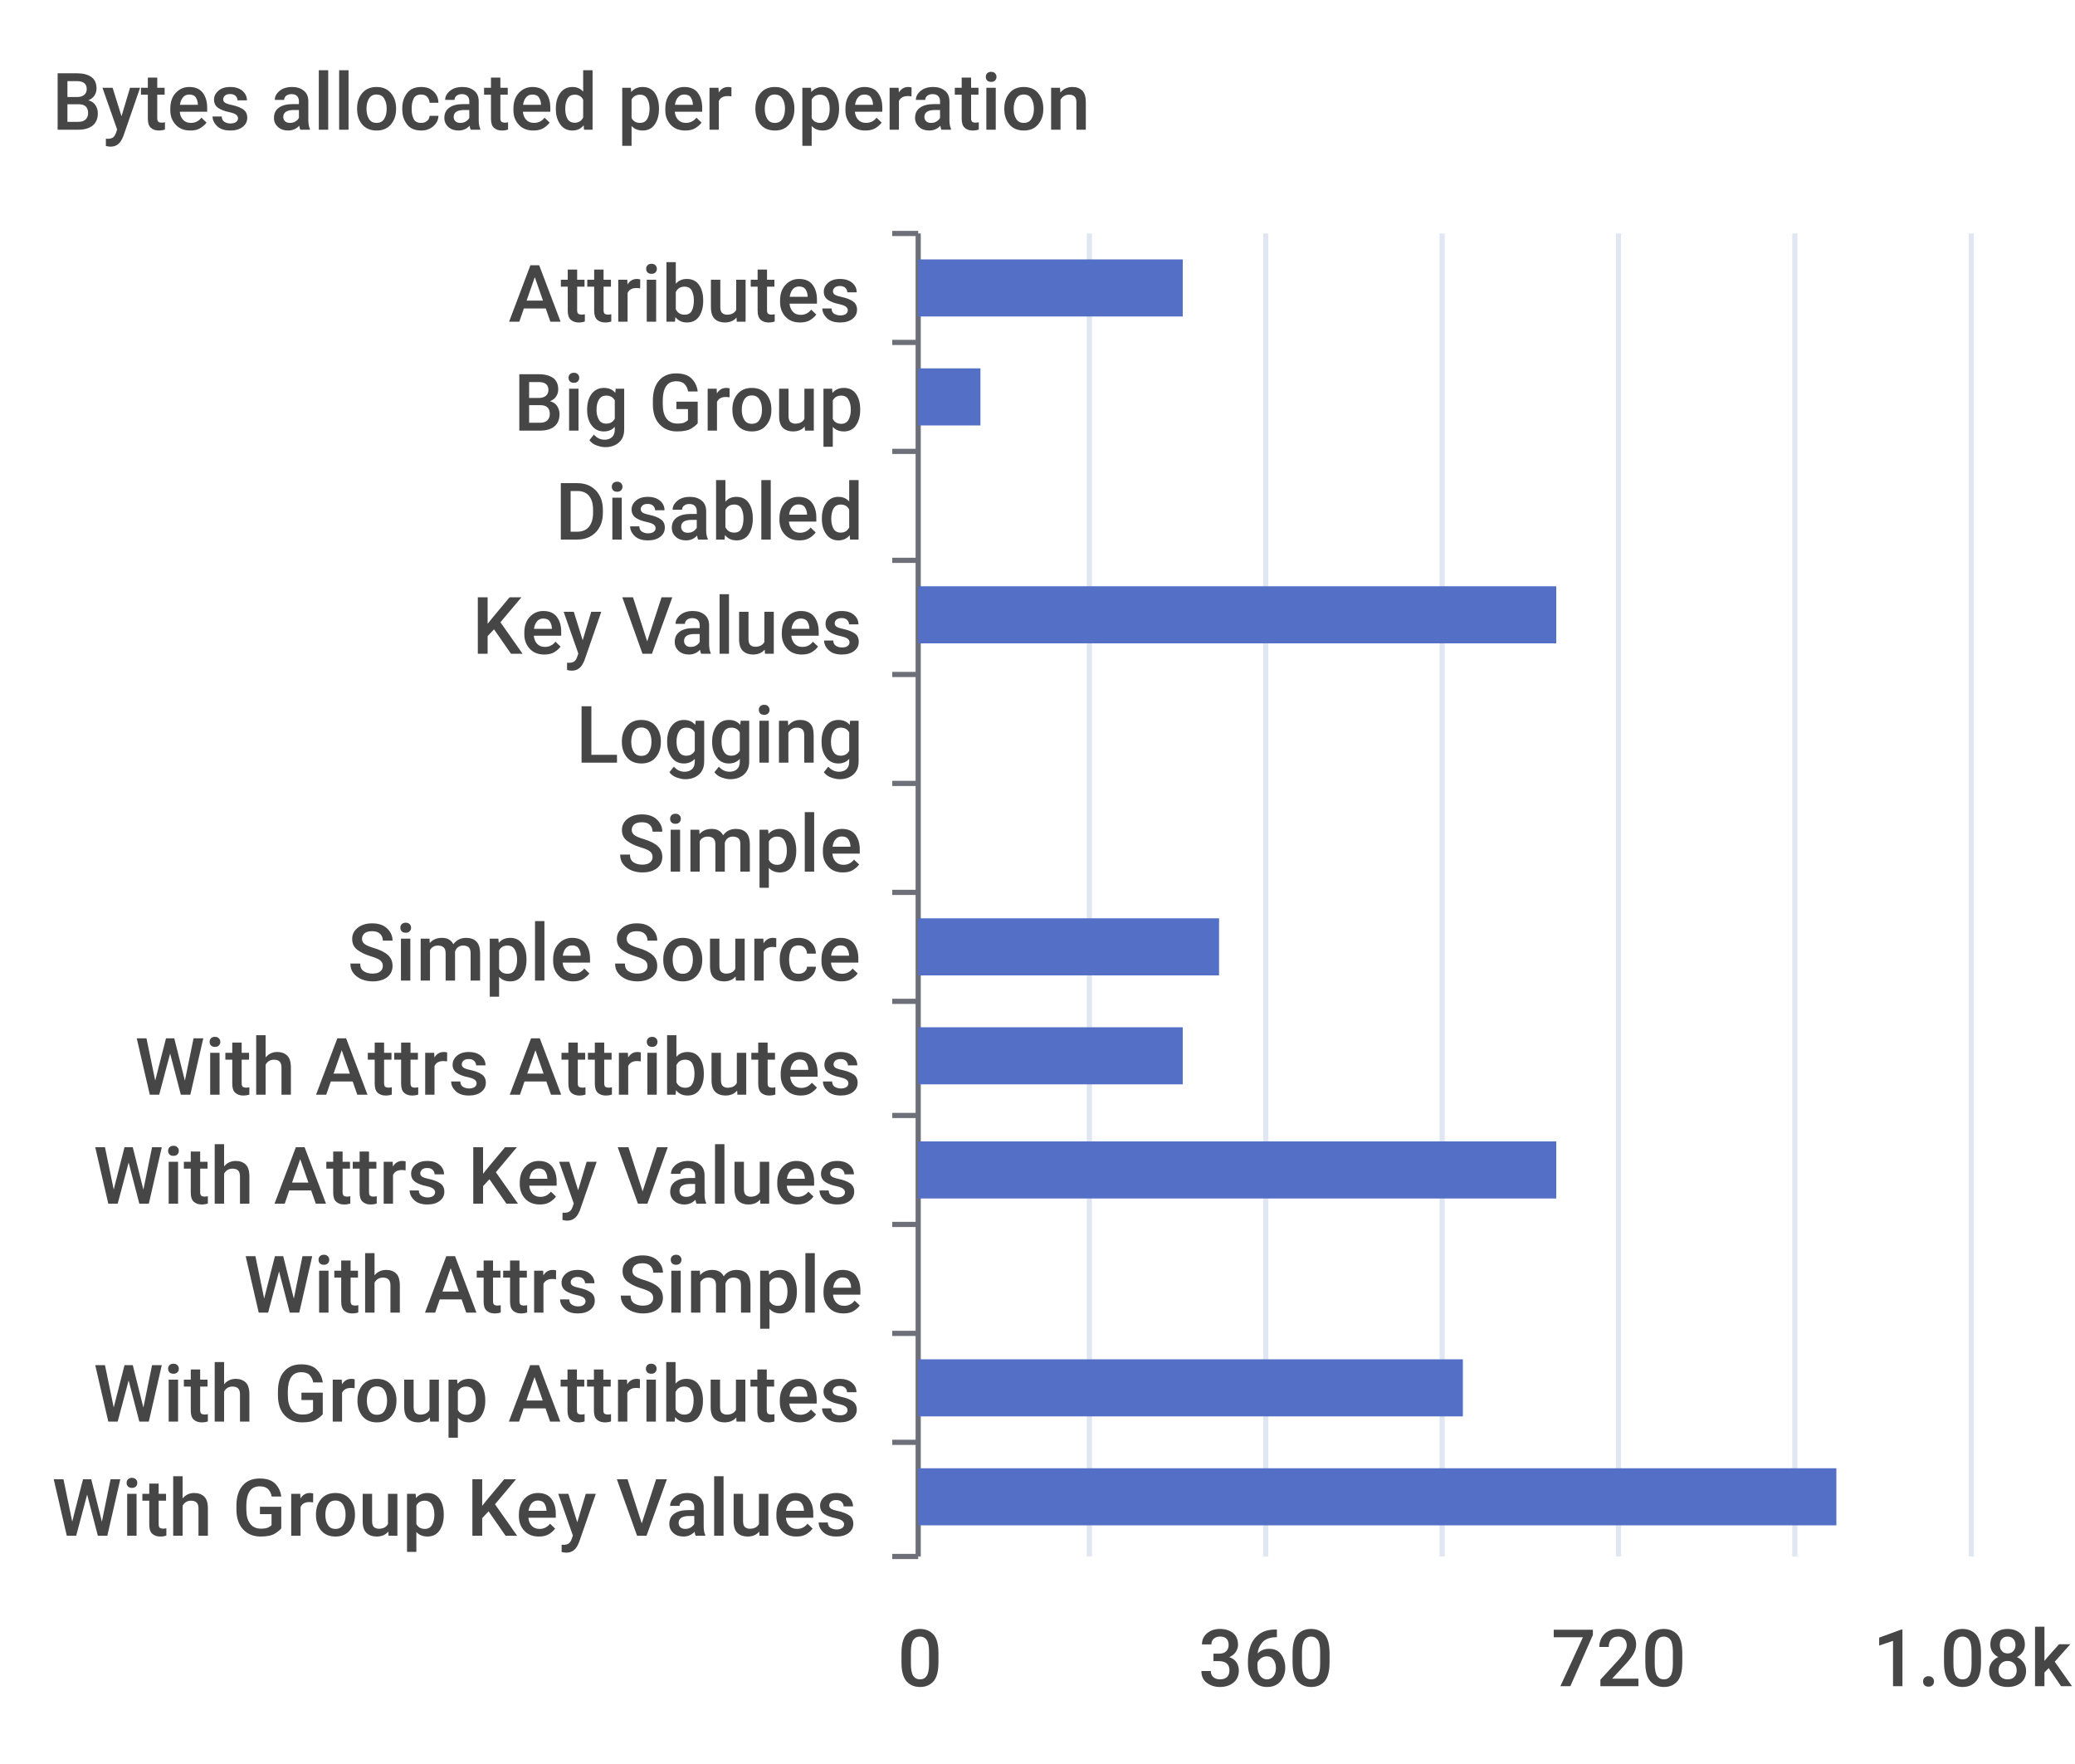
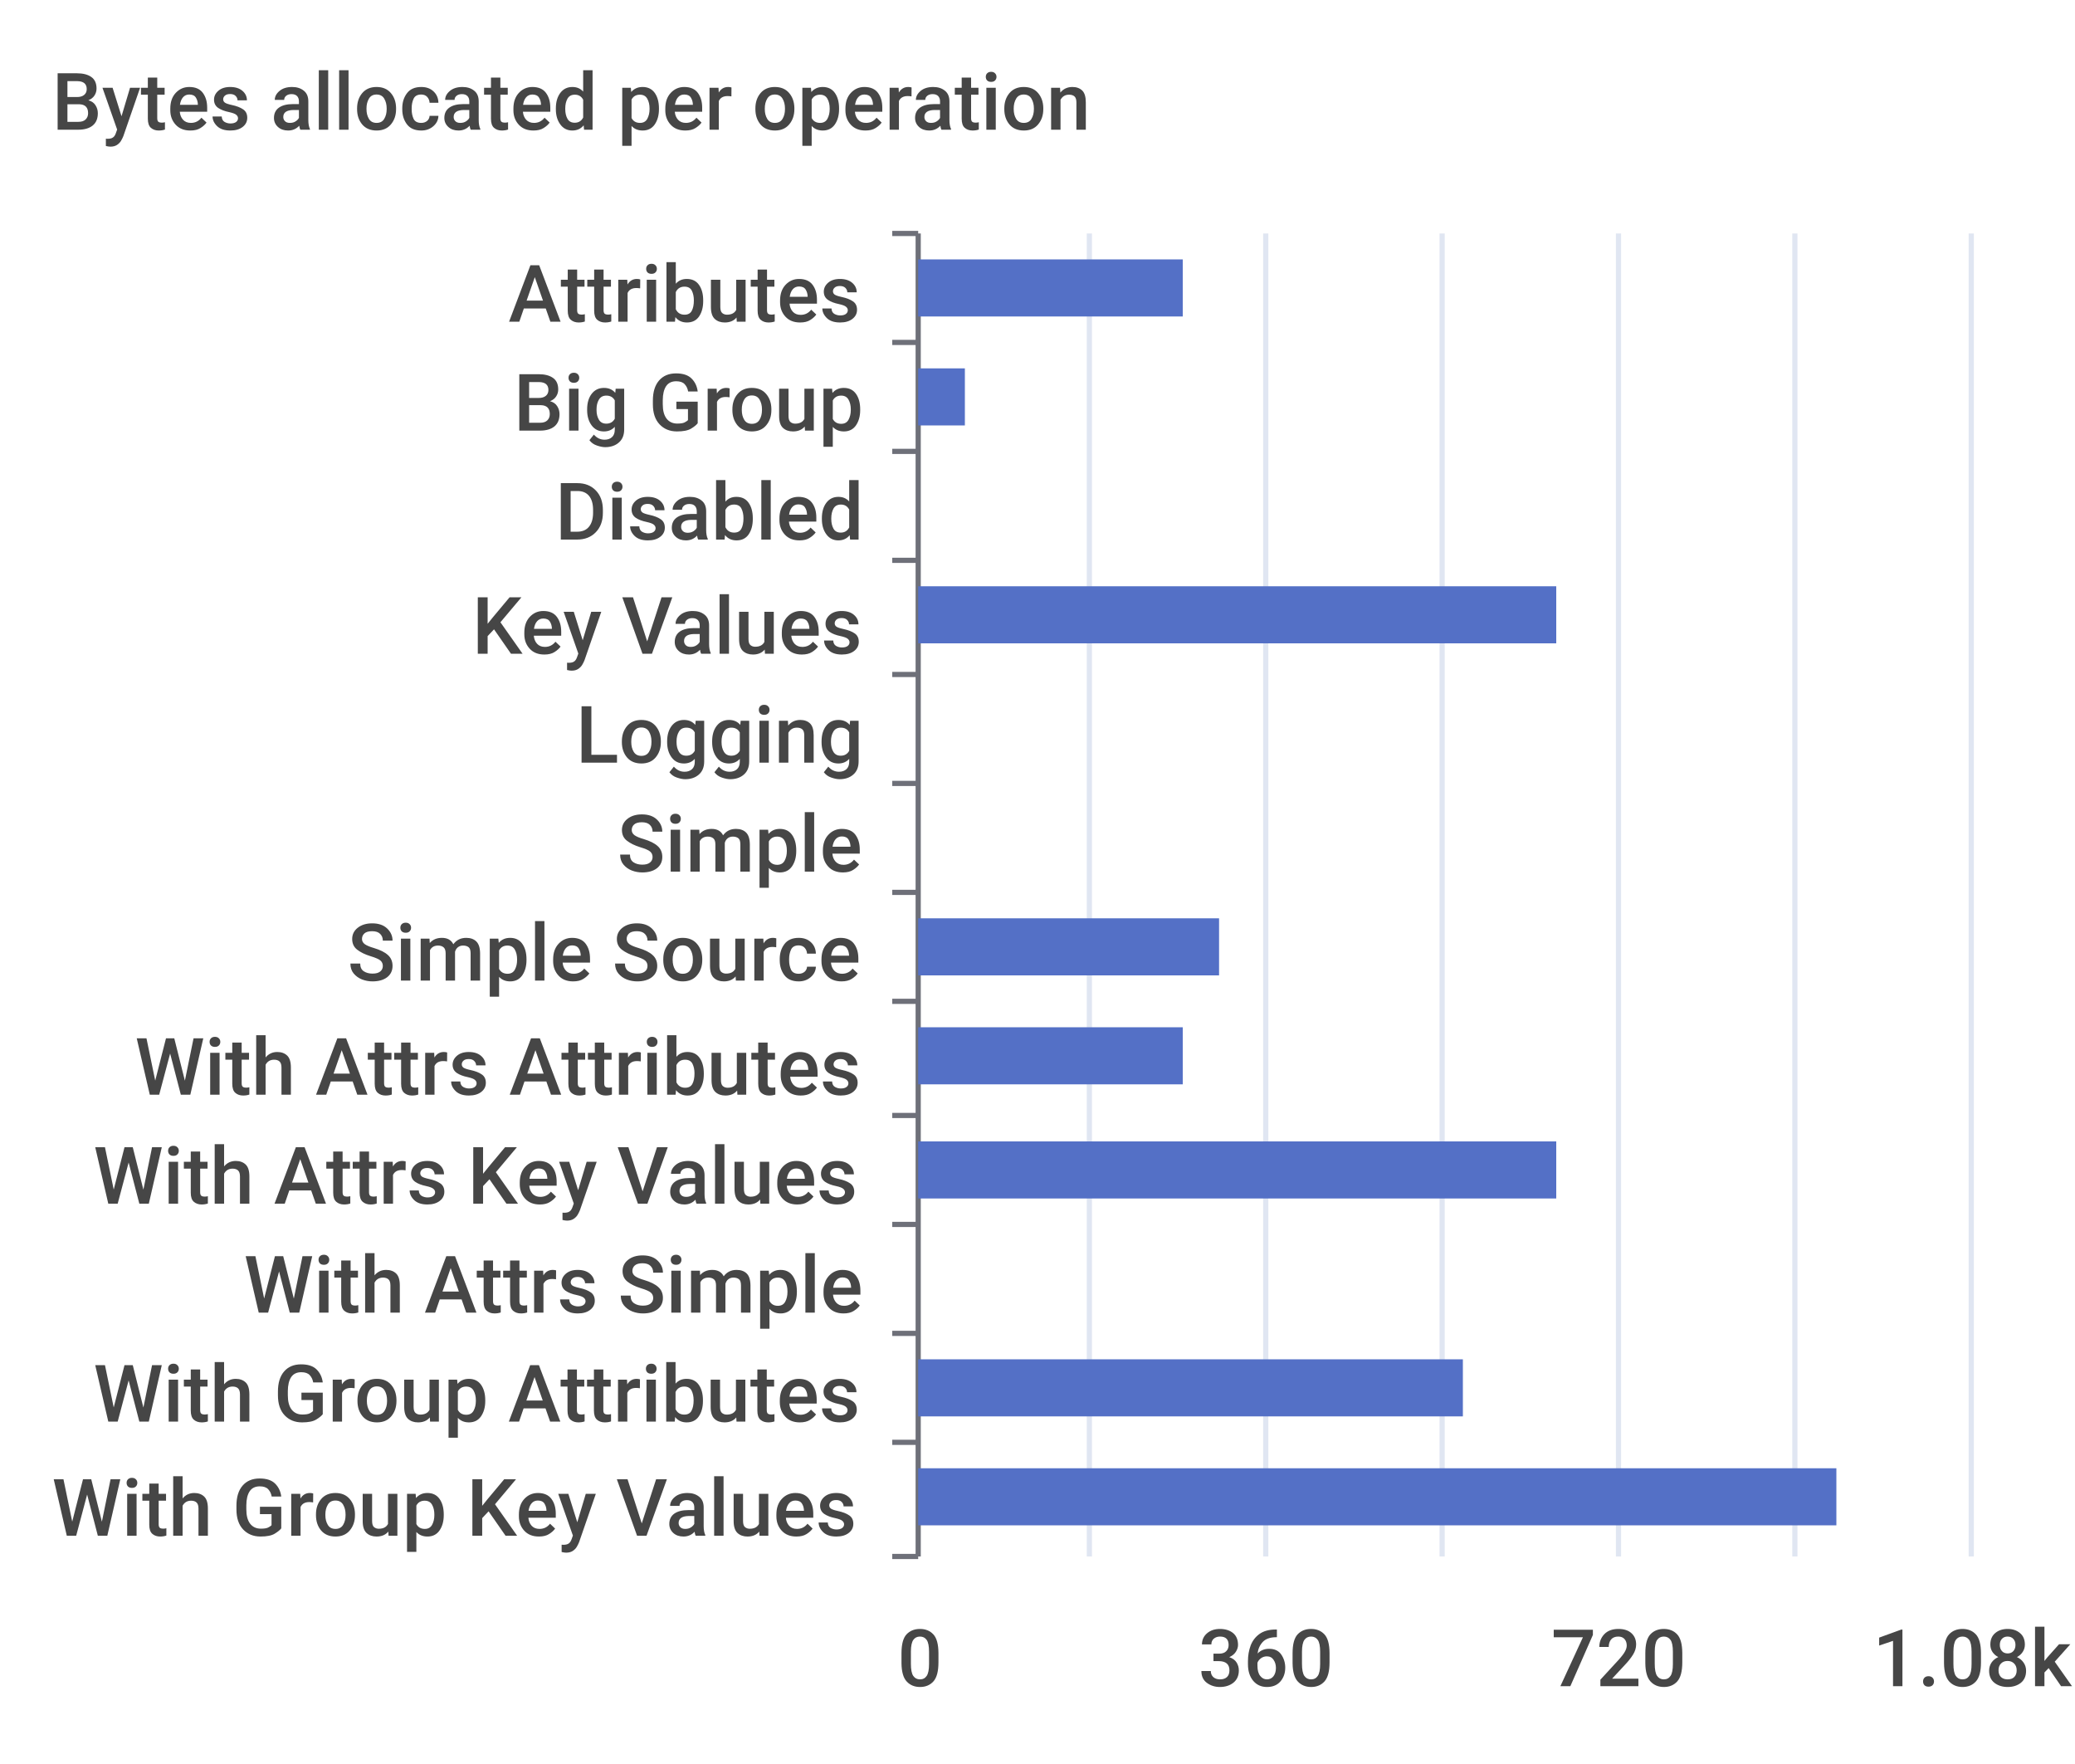
<svg xmlns="http://www.w3.org/2000/svg" width="400" height="340">\n<path d="M 0 0 L 400 0 L 400 340 L 0 340 L 0 0" style="stroke-width:0;stroke:none;fill:rgba(255,255,255,1.0)" />
  <text x="10" y="25" style="stroke-width:0;stroke:none;fill:rgba(70,70,70,1.0);font-size:15.3px;font-family:'Roboto Medium',sans-serif">Bytes allocated per operation</text>
  <path d="M 172 45 L 177 45" style="stroke-width:1;stroke:rgba(110,112,121,1.0);fill:none" />
  <path d="M 172 66 L 177 66" style="stroke-width:1;stroke:rgba(110,112,121,1.0);fill:none" />
  <path d="M 172 87 L 177 87" style="stroke-width:1;stroke:rgba(110,112,121,1.0);fill:none" />
  <path d="M 172 108 L 177 108" style="stroke-width:1;stroke:rgba(110,112,121,1.0);fill:none" />
  <path d="M 172 130 L 177 130" style="stroke-width:1;stroke:rgba(110,112,121,1.0);fill:none" />
  <path d="M 172 151 L 177 151" style="stroke-width:1;stroke:rgba(110,112,121,1.0);fill:none" />
  <path d="M 172 172 L 177 172" style="stroke-width:1;stroke:rgba(110,112,121,1.0);fill:none" />
  <path d="M 172 193 L 177 193" style="stroke-width:1;stroke:rgba(110,112,121,1.0);fill:none" />
  <path d="M 172 215 L 177 215" style="stroke-width:1;stroke:rgba(110,112,121,1.0);fill:none" />
  <path d="M 172 236 L 177 236" style="stroke-width:1;stroke:rgba(110,112,121,1.0);fill:none" />
  <path d="M 172 257 L 177 257" style="stroke-width:1;stroke:rgba(110,112,121,1.0);fill:none" />
  <path d="M 172 278 L 177 278" style="stroke-width:1;stroke:rgba(110,112,121,1.0);fill:none" />
  <path d="M 172 300 L 177 300" style="stroke-width:1;stroke:rgba(110,112,121,1.0);fill:none" />
  <path d="M 177 45 L 177 300" style="stroke-width:1;stroke:rgba(110,112,121,1.0);fill:none" />
  <text x="98" y="62" style="stroke-width:0;stroke:none;fill:rgba(70,70,70,1.0);font-size:15.3px;font-family:'Roboto Medium',sans-serif">Attributes</text>
  <text x="99" y="83" style="stroke-width:0;stroke:none;fill:rgba(70,70,70,1.0);font-size:15.3px;font-family:'Roboto Medium',sans-serif">Big Group</text>
  <text x="107" y="104" style="stroke-width:0;stroke:none;fill:rgba(70,70,70,1.0);font-size:15.3px;font-family:'Roboto Medium',sans-serif">Disabled</text>
  <text x="91" y="126" style="stroke-width:0;stroke:none;fill:rgba(70,70,70,1.0);font-size:15.3px;font-family:'Roboto Medium',sans-serif">Key Values</text>
  <text x="111" y="147" style="stroke-width:0;stroke:none;fill:rgba(70,70,70,1.0);font-size:15.3px;font-family:'Roboto Medium',sans-serif">Logging</text>
  <text x="119" y="168" style="stroke-width:0;stroke:none;fill:rgba(70,70,70,1.0);font-size:15.3px;font-family:'Roboto Medium',sans-serif">Simple</text>
  <text x="67" y="189" style="stroke-width:0;stroke:none;fill:rgba(70,70,70,1.0);font-size:15.3px;font-family:'Roboto Medium',sans-serif">Simple Source</text>
  <text x="26" y="211" style="stroke-width:0;stroke:none;fill:rgba(70,70,70,1.0);font-size:15.3px;font-family:'Roboto Medium',sans-serif">With Attrs Attributes</text>
  <text x="18" y="232" style="stroke-width:0;stroke:none;fill:rgba(70,70,70,1.0);font-size:15.3px;font-family:'Roboto Medium',sans-serif">With Attrs Key Values</text>
  <text x="47" y="253" style="stroke-width:0;stroke:none;fill:rgba(70,70,70,1.0);font-size:15.3px;font-family:'Roboto Medium',sans-serif">With Attrs Simple</text>
  <text x="18" y="274" style="stroke-width:0;stroke:none;fill:rgba(70,70,70,1.0);font-size:15.3px;font-family:'Roboto Medium',sans-serif">With Group Attributes</text>
  <text x="10" y="296" style="stroke-width:0;stroke:none;fill:rgba(70,70,70,1.0);font-size:15.3px;font-family:'Roboto Medium',sans-serif">With Group Key Values</text>
  <text x="173" y="325" style="stroke-width:0;stroke:none;fill:rgba(70,70,70,1.0);font-size:15.3px;font-family:'Roboto Medium',sans-serif">0</text>
  <text x="231" y="325" style="stroke-width:0;stroke:none;fill:rgba(70,70,70,1.0);font-size:15.3px;font-family:'Roboto Medium',sans-serif">360</text>
  <text x="299" y="325" style="stroke-width:0;stroke:none;fill:rgba(70,70,70,1.0);font-size:15.3px;font-family:'Roboto Medium',sans-serif">720</text>
  <text x="361" y="325" style="stroke-width:0;stroke:none;fill:rgba(70,70,70,1.0);font-size:15.3px;font-family:'Roboto Medium',sans-serif">1.08k</text>
  <path d="M 210 45 L 210 300" style="stroke-width:1;stroke:rgba(224,230,242,1.0);fill:none" />
  <path d="M 244 45 L 244 300" style="stroke-width:1;stroke:rgba(224,230,242,1.0);fill:none" />
  <path d="M 278 45 L 278 300" style="stroke-width:1;stroke:rgba(224,230,242,1.0);fill:none" />
  <path d="M 312 45 L 312 300" style="stroke-width:1;stroke:rgba(224,230,242,1.0);fill:none" />
  <path d="M 346 45 L 346 300" style="stroke-width:1;stroke:rgba(224,230,242,1.0);fill:none" />
  <path d="M 380 45 L 380 300" style="stroke-width:1;stroke:rgba(224,230,242,1.0);fill:none" />
  <path d="M 177 283 L 354 283 L 354 294 L 177 294 L 177 283" style="stroke-width:0;stroke:none;fill:rgba(84,112,198,1.0)" />
  <path d="M 177 262 L 282 262 L 282 273 L 177 273 L 177 262" style="stroke-width:0;stroke:none;fill:rgba(84,112,198,1.0)" />
  <path d="M 177 241 L 177 241 L 177 252 L 177 252 L 177 241" style="stroke-width:0;stroke:none;fill:rgba(84,112,198,1.0)" />
  <path d="M 177 220 L 300 220 L 300 231 L 177 231 L 177 220" style="stroke-width:0;stroke:none;fill:rgba(84,112,198,1.0)" />
  <path d="M 177 198 L 228 198 L 228 209 L 177 209 L 177 198" style="stroke-width:0;stroke:none;fill:rgba(84,112,198,1.0)" />
  <path d="M 177 177 L 235 177 L 235 188 L 177 188 L 177 177" style="stroke-width:0;stroke:none;fill:rgba(84,112,198,1.0)" />
  <path d="M 177 156 L 177 156 L 177 167 L 177 167 L 177 156" style="stroke-width:0;stroke:none;fill:rgba(84,112,198,1.0)" />
  <path d="M 177 135 L 177 135 L 177 146 L 177 146 L 177 135" style="stroke-width:0;stroke:none;fill:rgba(84,112,198,1.0)" />
  <path d="M 177 113 L 300 113 L 300 124 L 177 124 L 177 113" style="stroke-width:0;stroke:none;fill:rgba(84,112,198,1.0)" />
  <path d="M 177 92 L 177 92 L 177 103 L 177 103 L 177 92" style="stroke-width:0;stroke:none;fill:rgba(84,112,198,1.0)" />
-   <path d="M 177 71 L 189 71 L 189 82 L 177 82 L 177 71" style="stroke-width:0;stroke:none;fill:rgba(84,112,198,1.0)" />
+   <path d="M 177 71 L 186 71 L 186 82 L 177 82 L 177 71" style="stroke-width:0;stroke:none;fill:rgba(84,112,198,1.0)" />
  <path d="M 177 50 L 228 50 L 228 61 L 177 61 L 177 50" style="stroke-width:0;stroke:none;fill:rgba(84,112,198,1.0)" />
</svg>
